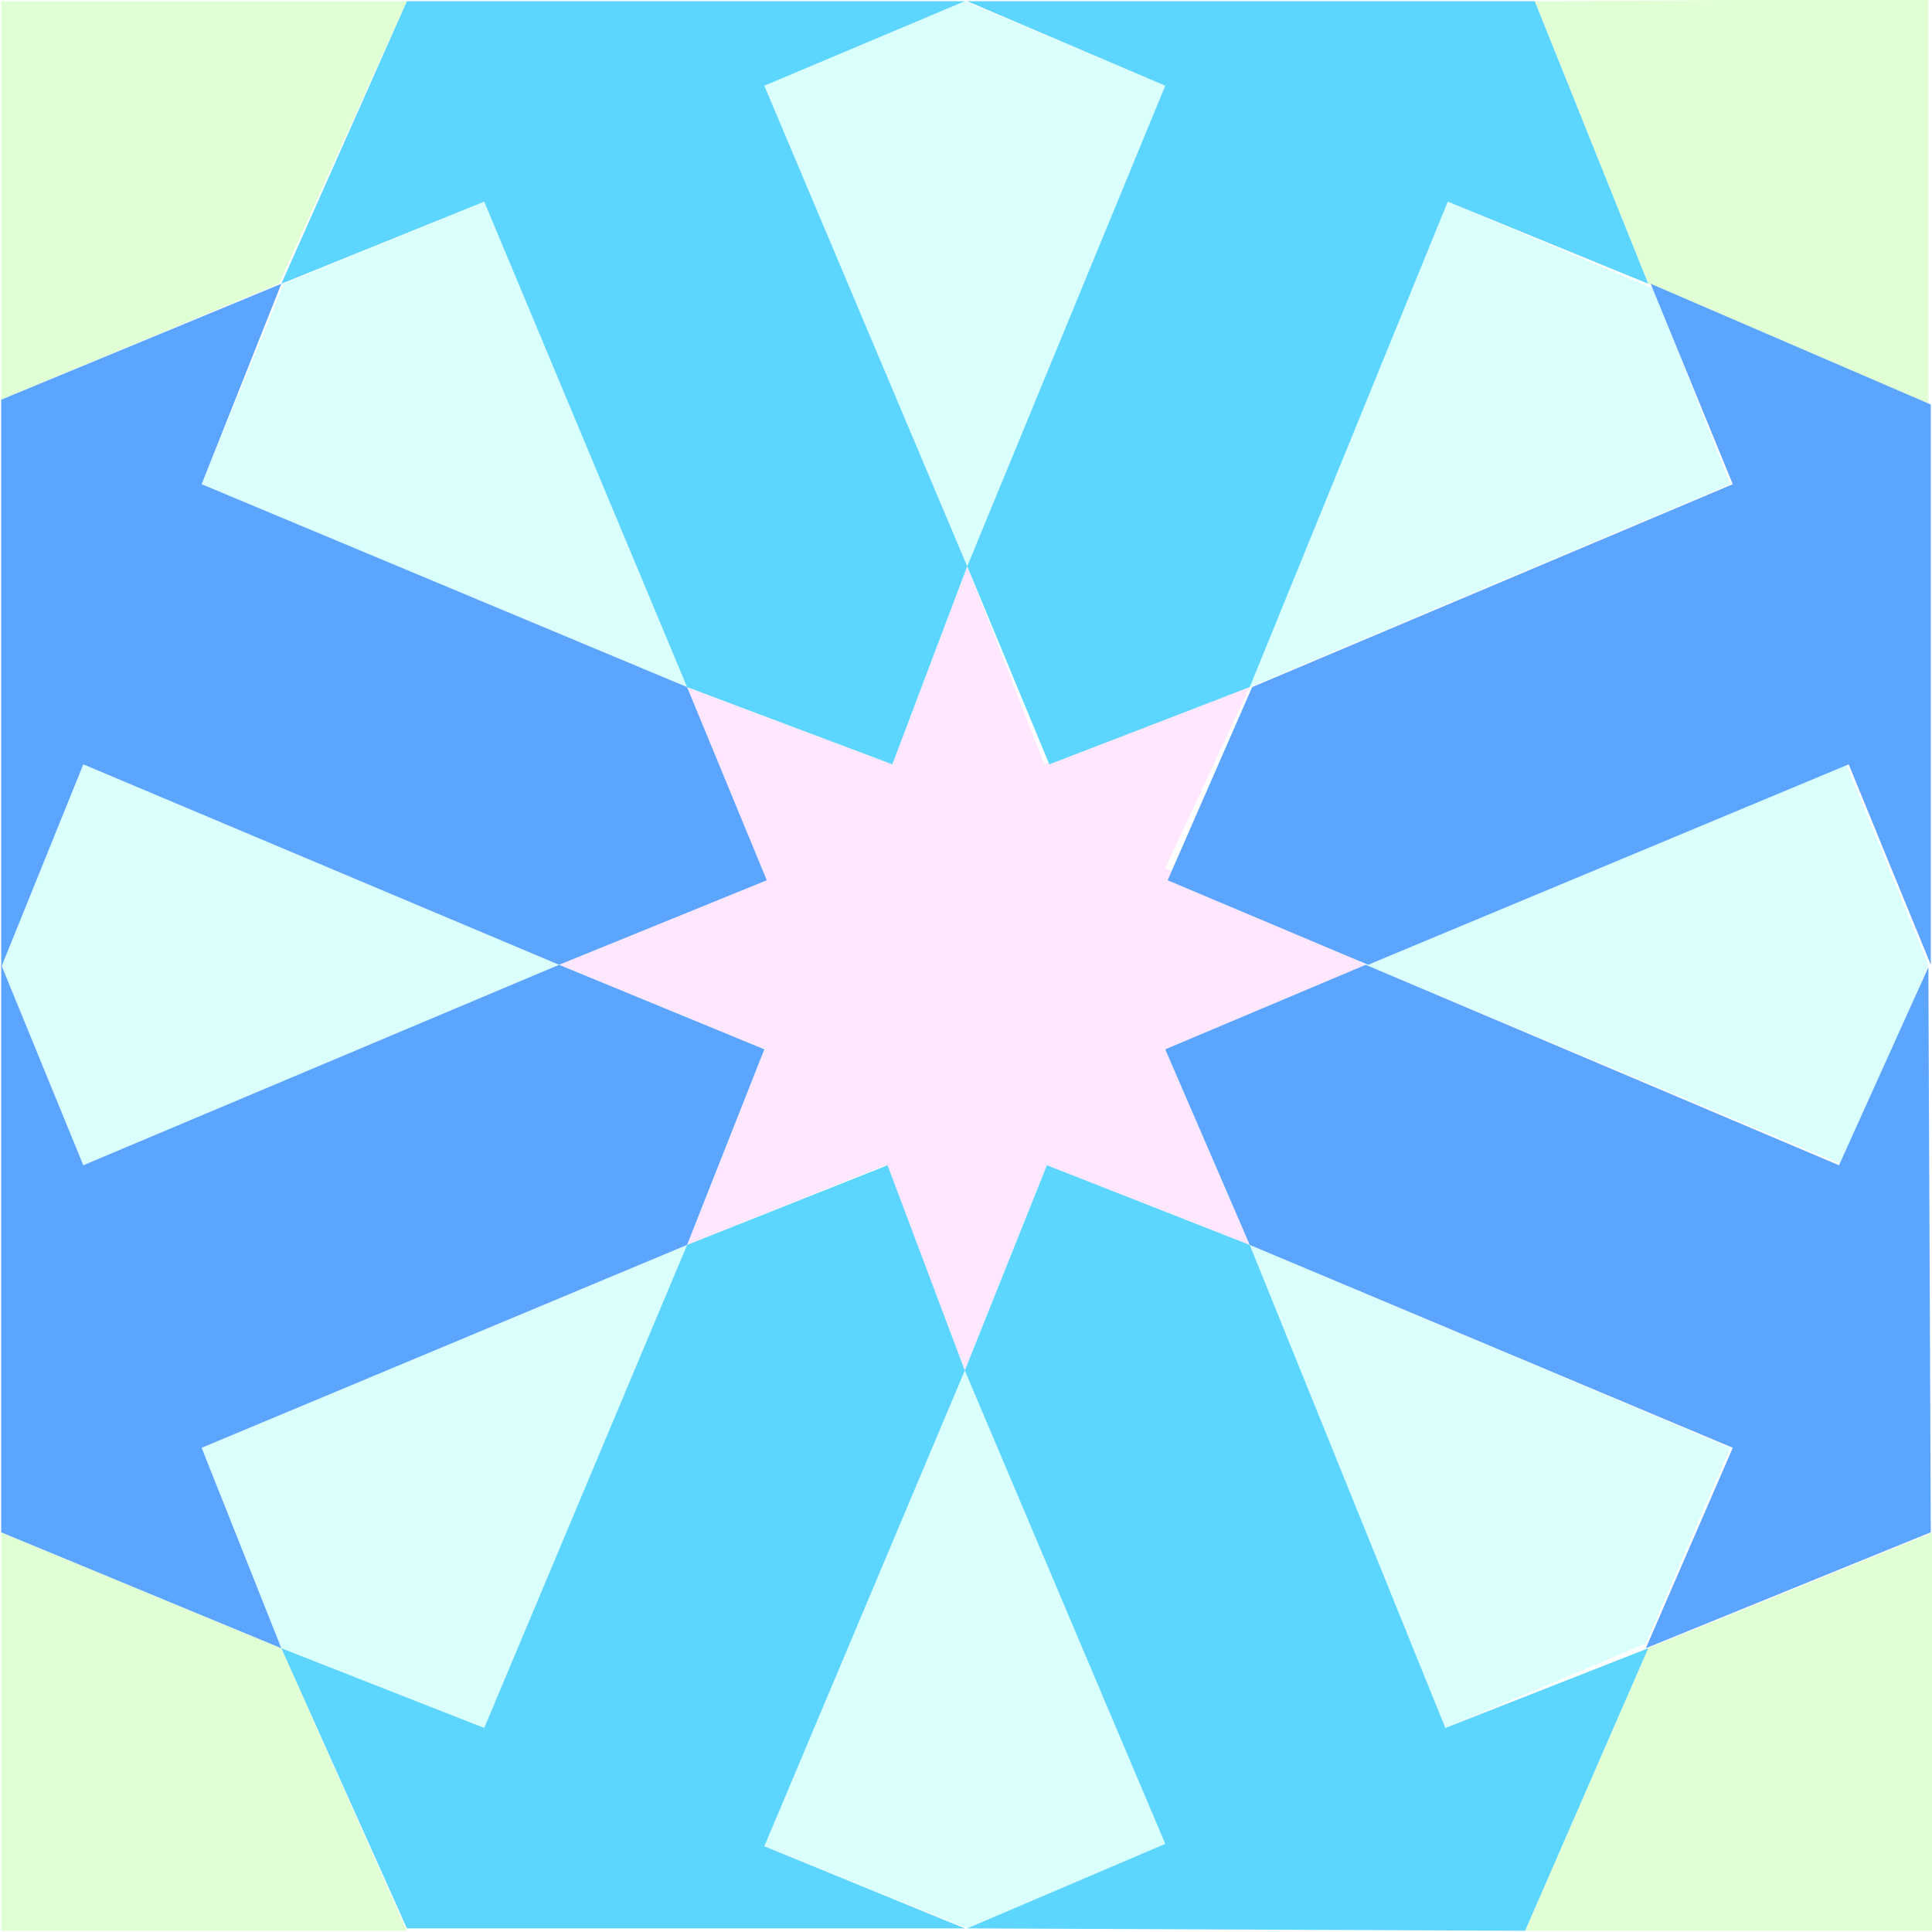
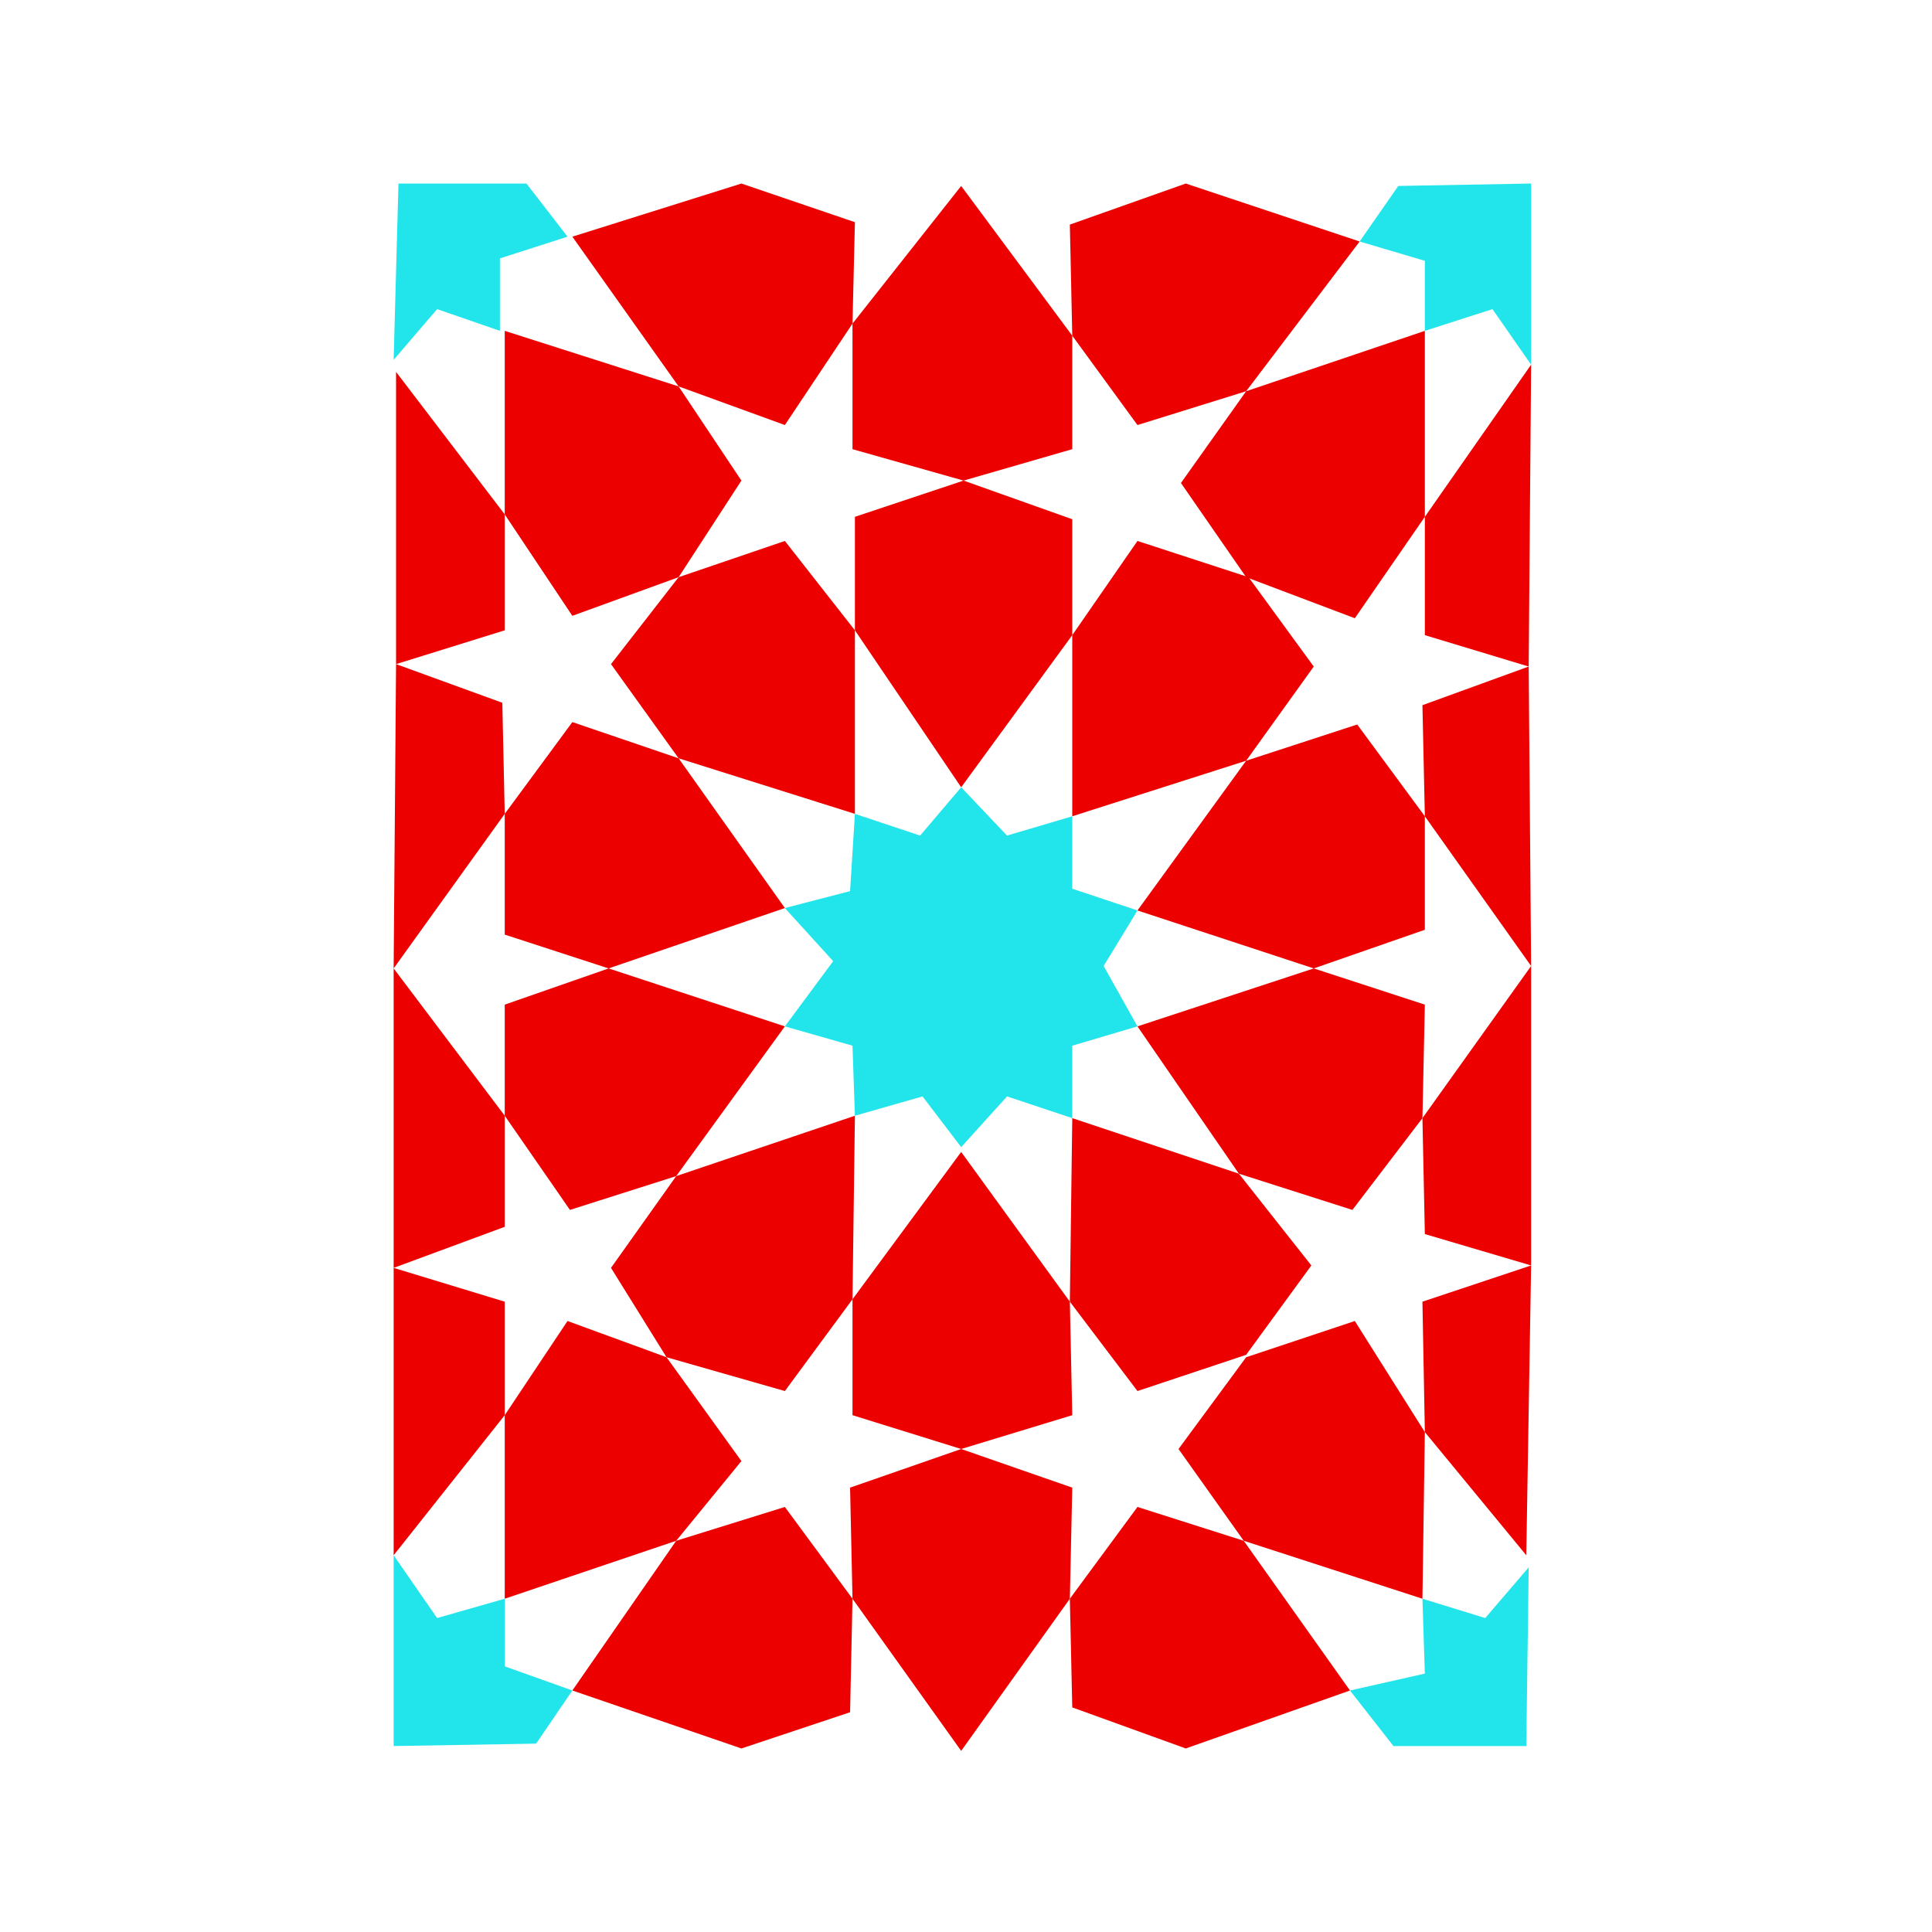
- <svg xmlns="http://www.w3.org/2000/svg" version="1.1" id="Layer_3" x="0px" y="0px" viewBox="0 0 800 800" style="enable-background:new 0 0 800 800;" xml:space="preserve">
-   <polyline style="fill:#DAFFFD;" points="599.5,83.5 517.5,284.5 716.5,200.5 684.5,119.5 " />
-   <polygon style="fill:#DAFFFD;" points="399.5,0.5 482.5,35.5 400.5,234.5 316.5,35.5 " />
-   <polygon style="fill:#DAFFFD;" points="565.5,399.5 764.5,316.5 798.5,399.5 763.5,482.5 " />
-   <polygon style="fill:#DAFFFD;" points="517.5,515.5 716.5,599.5 681.5,680.5 598.5,715.5 " />
-   <polygon style="fill:#DAFFFD;" points="117.5,117.5 200.5,83.5 284.5,284.5 83.5,200.5 " />
-   <polygon style="fill:#DAFFFD;" points="34.5,316.5 231.5,399.5 34.5,482.5 0.5,399.5 " />
-   <polygon style="fill:#DAFFFD;" points="83.5,599.5 284.5,515.5 200.5,715.5 116.5,682.5 " />
-   <polygon style="fill:#DAFFFD;" points="399.5,567.5 482.5,763.5 400.5,798.5 316.5,764.5 " />
-   <polygon style="fill:#E1FFD5;" points="0.5,634.5 116.5,682.5 168.5,799.5 0.5,799.5 " />
-   <polygon style="fill:#E1FFD5;" points="682.5,682.5 800.5,634.5 800.5,799.5 631.5,799.5 " />
-   <polygon style="fill:#E1FFD5;" points="0.5,0.5 168.5,0.5 115.5,117.5 0.5,165.5 " />
-   <polygon style="fill:#E1FFD5;" points="798.5,-0.5 635.5,0.5 682.5,117.5 798.5,167.5 " />
-   <polygon style="fill:#FFE7FF;" points="284.5,284.5 369.5,316.5 400.5,234.5 432.5,316.5 517.5,284.5 482.5,359.5 565.5,399.5   482.5,434.5 517.5,515.5 433.5,482.5 399.5,567.5 366.5,482.5 284.5,515.5 316.5,434.5 231.5,399.5 316.5,364.5 " />
-   <polygon style="fill:#5CD6FF;" points="399.5,0.5 316.5,35.5 400.5,234.5 369.5,316.5 284.5,284.5 200.5,83.5 116.5,117.5   168.5,0.5 " />
-   <polygon style="fill:#5CA5FF;" points="0.5,399.5 34.5,482.5 231.5,399.5 316.5,434.5 284.5,515.5 83.5,599.5 116.5,682.5   0.5,634.5 " />
-   <polygon style="fill:#5CD6FF;" points="399.5,567.5 482.5,763.5 400.5,798.5 631.5,799.5 682.5,682.5 598.5,715.5 517.5,515.5   433.5,482.5 " />
-   <polygon style="fill:#5CA5FF;" points="518.5,284.5 717.5,200.5 683.5,117.5 799.5,167.5 799.5,399.5 765.5,316.5 566.5,399.5   483.5,364.5 " />
-   <polygon style="fill:#5CD6FF;" points="400.5,0.5 482.5,35.5 400.5,234.5 434.5,316.5 517.5,284.5 599.5,83.5 682.5,117.5   635.5,0.5 " />
-   <polygon style="fill:#5CA5FF;" points="565.5,399.5 761.5,482.5 798.5,400.5 799.5,634.5 681.5,682.5 717.5,599.5 517.5,515.5   482.5,434.5 " />
-   <polygon style="fill:#5CD6FF;" points="200.5,715.5 284.5,515.5 367.5,482.5 399.5,567.5 316.5,764.5 399.5,798.5 168.5,798.5   116.5,682.5 " />
-   <polygon style="fill:#5CA5FF;" points="0.5,165.5 116.5,117.5 83.5,200.5 284.5,284.5 317.5,364.5 231.5,399.5 34.5,316.5   0.5,400.5 " />
+ <svg xmlns="http://www.w3.org/2000/svg" version="1.1" id="colour" x="0px" y="0px" width="800px" height="800px" viewBox="0 0 800 800" style="enable-background:new 0 0 800 800;" xml:space="preserve">
+   <polygon style="fill:#21E5EA;" points="398,326 417,346 444,338 444,368 471,377 457,400 471,425 444,433 444,463 417,454 398,475   382,454 354,462 353,433 325,425 345,398 325,376 352,369 354,337 381,346 " />
+   <polygon style="fill:#ED0000;" points="354,261 398,326 444,263 444,215 399,199 354,214 " />
+   <polygon style="fill:#ED0000;" points="444,338 444,263 471,224 517,239 544,276 516,315 " />
+   <polygon style="fill:#ED0000;" points="471,377 516,315 562,300 590,338 590,385 544,401 " />
+   <polygon style="fill:#ED0000;" points="471,425 544,401 590,416 589,463 560,501 513,486 " />
+   <polygon style="fill:#ED0000;" points="444,463 513,486 543,524 516,561 471,576 443,539 " />
+   <polygon style="fill:#ED0000;" points="398,477 443,539 444,586 398,600 353,586 353,538 " />
+   <polygon style="fill:#ED0000;" points="354,462 353,538 325,576 276,562 253,525 280,487 " />
+   <polygon style="fill:#ED0000;" points="209,462 209,416 252,401 325,425 280,487 236,501 " />
+   <polygon style="fill:#ED0000;" points="237,299 281,314 325,376 252,401 209,387 209,337 " />
+   <polygon style="fill:#ED0000;" points="281,239 325,224 354,261 354,337 281,314 253,275 " />
+   <polygon style="fill:#ED0000;" points="398,77 444,139 444,186 399,199 353,186 353,134 " />
+   <polygon style="fill:#ED0000;" points="443,93 491,76 563,100 516,162 471,176 444,139 " />
+   <polygon style="fill:#ED0000;" points="590,137 590,214 561,256 516,239 489,200 516,162 " />
+   <polygon style="fill:#ED0000;" points="634,151 633,276 590,263 590,214 " />
+   <polygon style="fill:#ED0000;" points="589,292 633,276 634,400 590,338 " />
+   <polygon style="fill:#ED0000;" points="589,463 634,400 634,524 590,511 " />
+   <polygon style="fill:#ED0000;" points="589,539 634,524 632,644 590,593 " />
+   <polygon style="fill:#ED0000;" points="516,562 561,547 590,593 589,662 515,638 488,600 " />
+   <polygon style="fill:#ED0000;" points="471,624 515,638 559,700 491,724 444,707 443,662 " />
+   <polygon style="fill:#ED0000;" points="352,616 398,600 444,616 443,662 398,725 353,662 " />
+   <polygon style="fill:#ED0000;" points="325,624 353,662 352,709 307,724 237,700 280,638 " />
+   <polygon style="fill:#ED0000;" points="235,547 276,562 307,605 280,638 209,662 209,586 " />
+   <polygon style="fill:#ED0000;" points="163,525 209,539 209,586 163,644 " />
+   <polygon style="fill:#ED0000;" points="163,401 209,462 209,508 163,525 " />
+   <polygon style="fill:#ED0000;" points="164,275 208,291 209,337 163,401 " />
+   <polygon style="fill:#ED0000;" points="164,154 209,213 209,261 164,275 " />
+   <polygon style="fill:#ED0000;" points="209,137 281,160 307,199 281,239 237,255 209,213 " />
+   <polygon style="fill:#ED0000;" points="237,98 307,76 354,92 353,134 325,176 281,160 " />
+   <polygon style="fill:#21E5EA;" points="579,77 563,100 590,108 590,137 618,128 634,151 634,76 " />
+   <polygon style="fill:#21E5EA;" points="632,723 577,723 559,700 590,693 589,662 615,670 633,649 " />
+   <polygon style="fill:#21E5EA;" points="163,723 163,644 181,670 209,662 209,690 237,700 222,722 " />
+   <polygon style="fill:#21E5EA;" points="165,76 218,76 235,98 207,107 207,137 181,128 163,149 " />
</svg>
